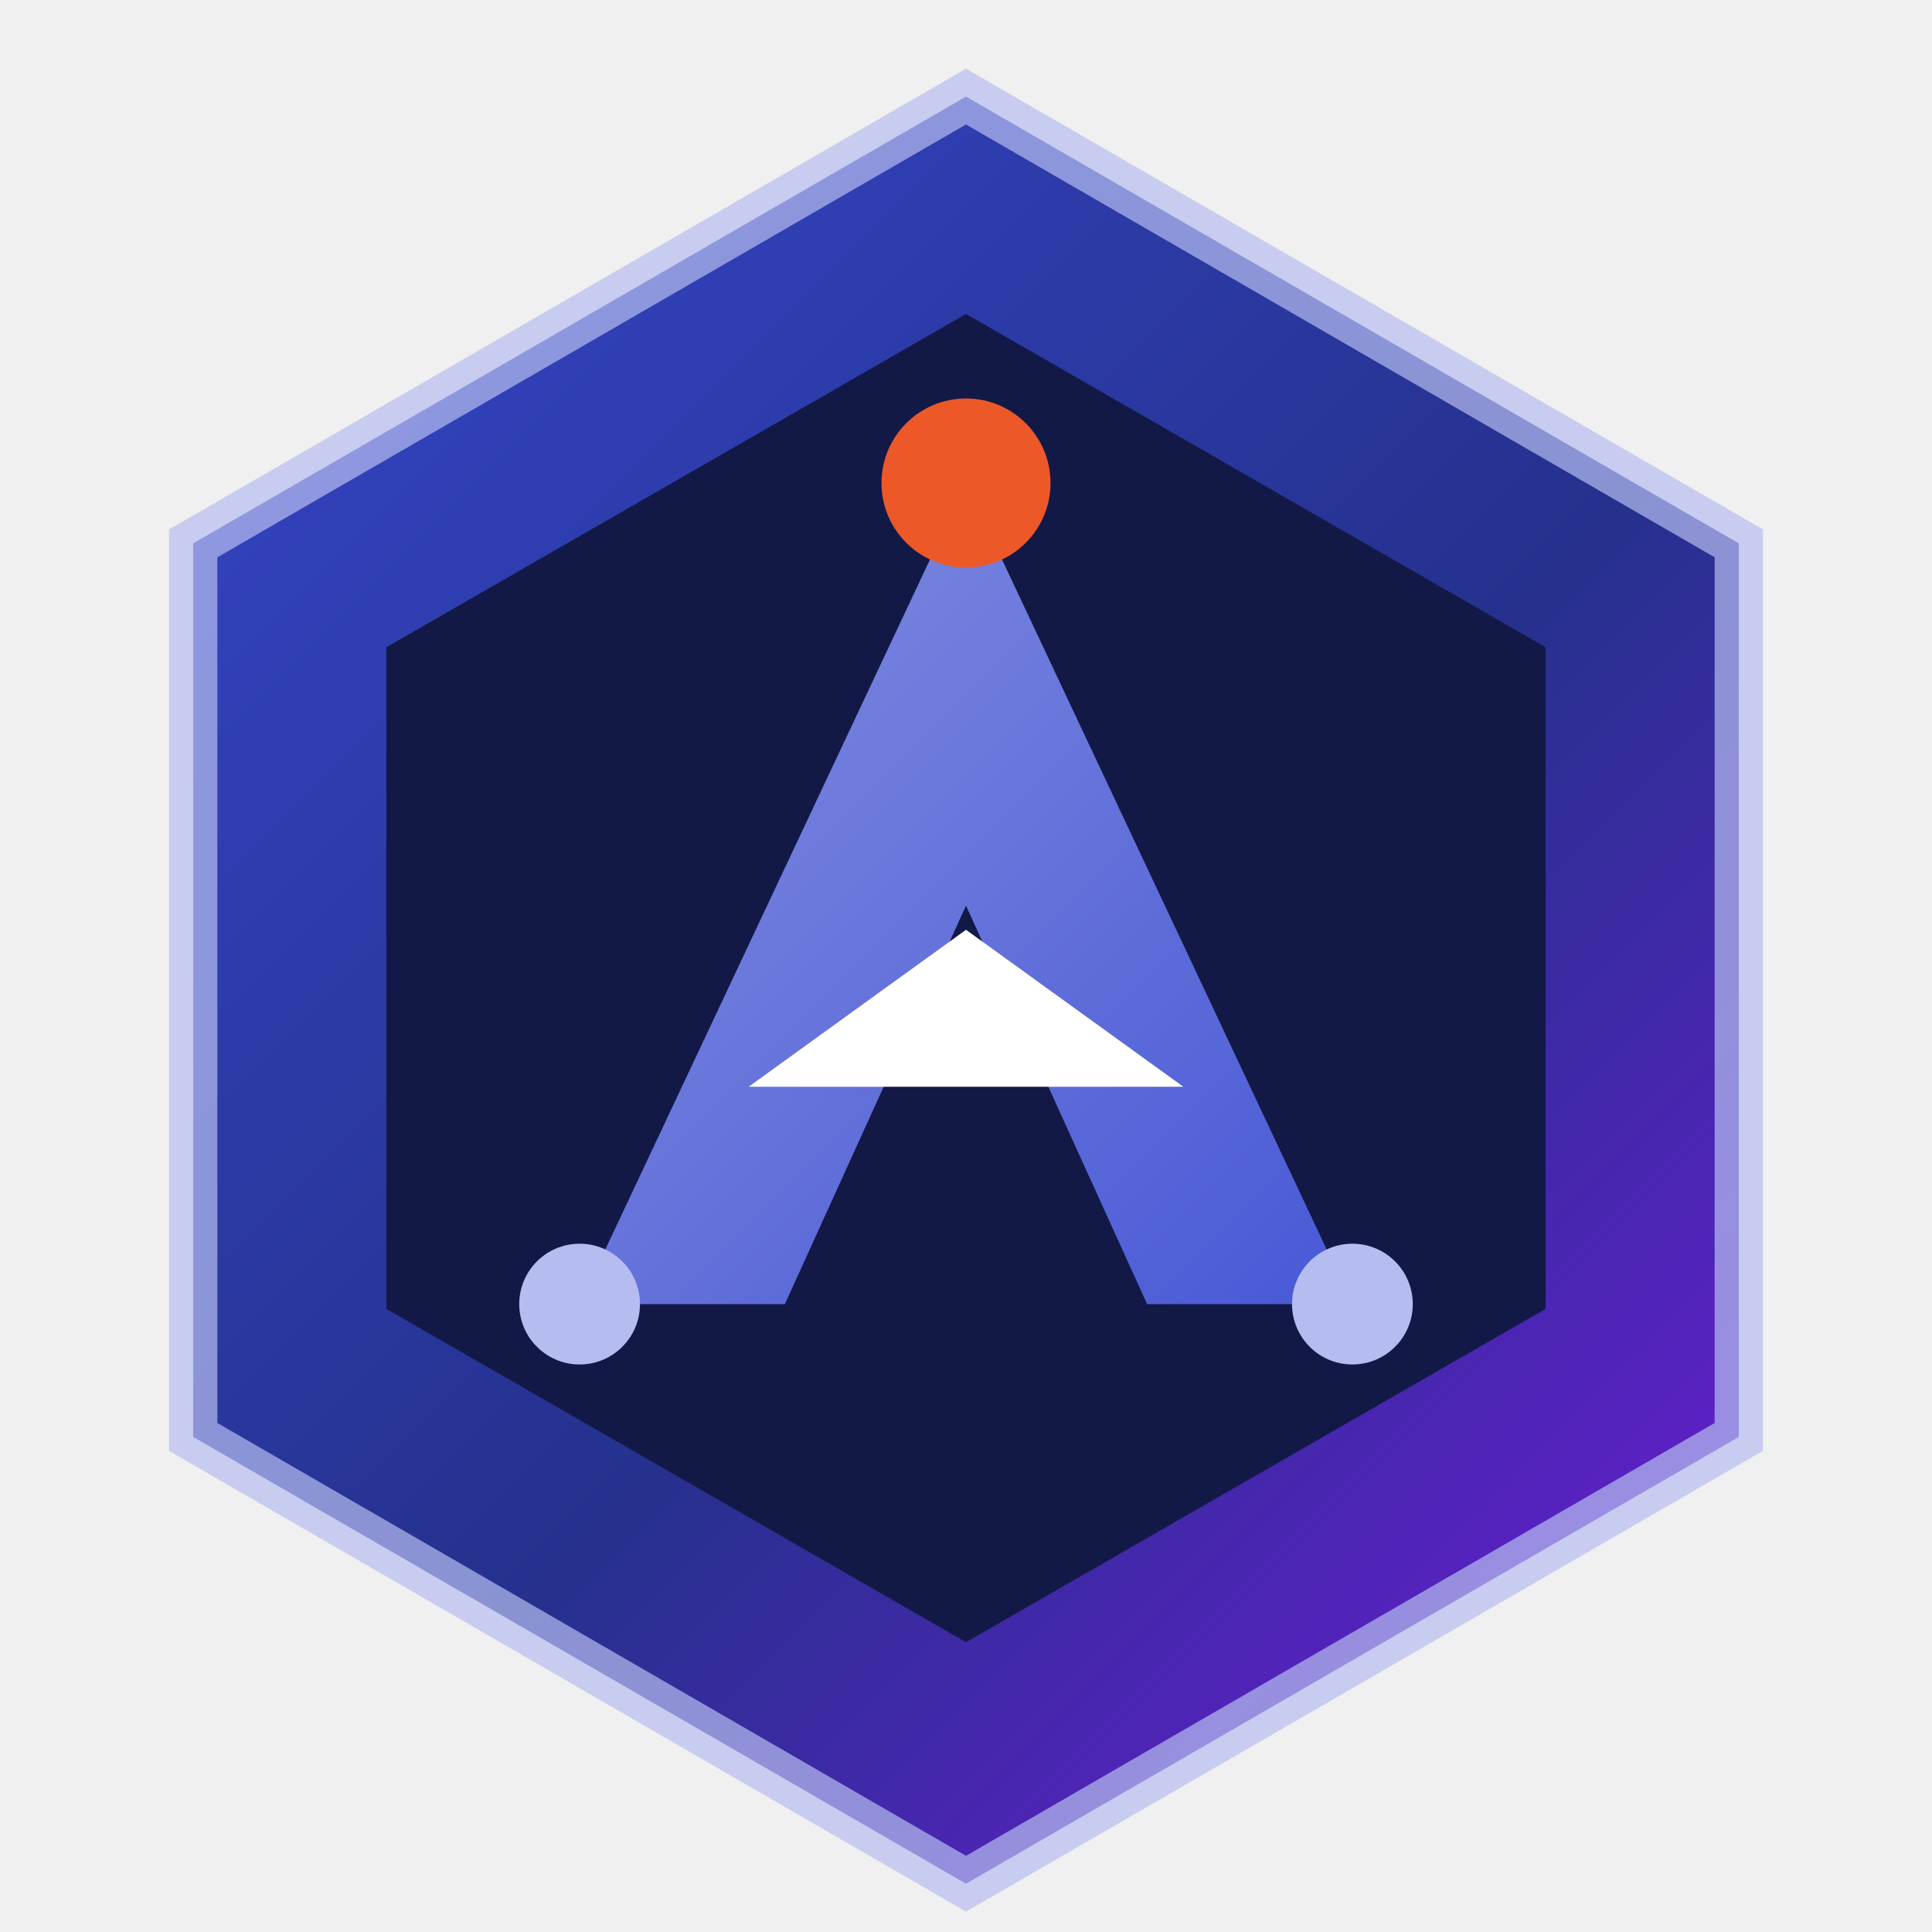
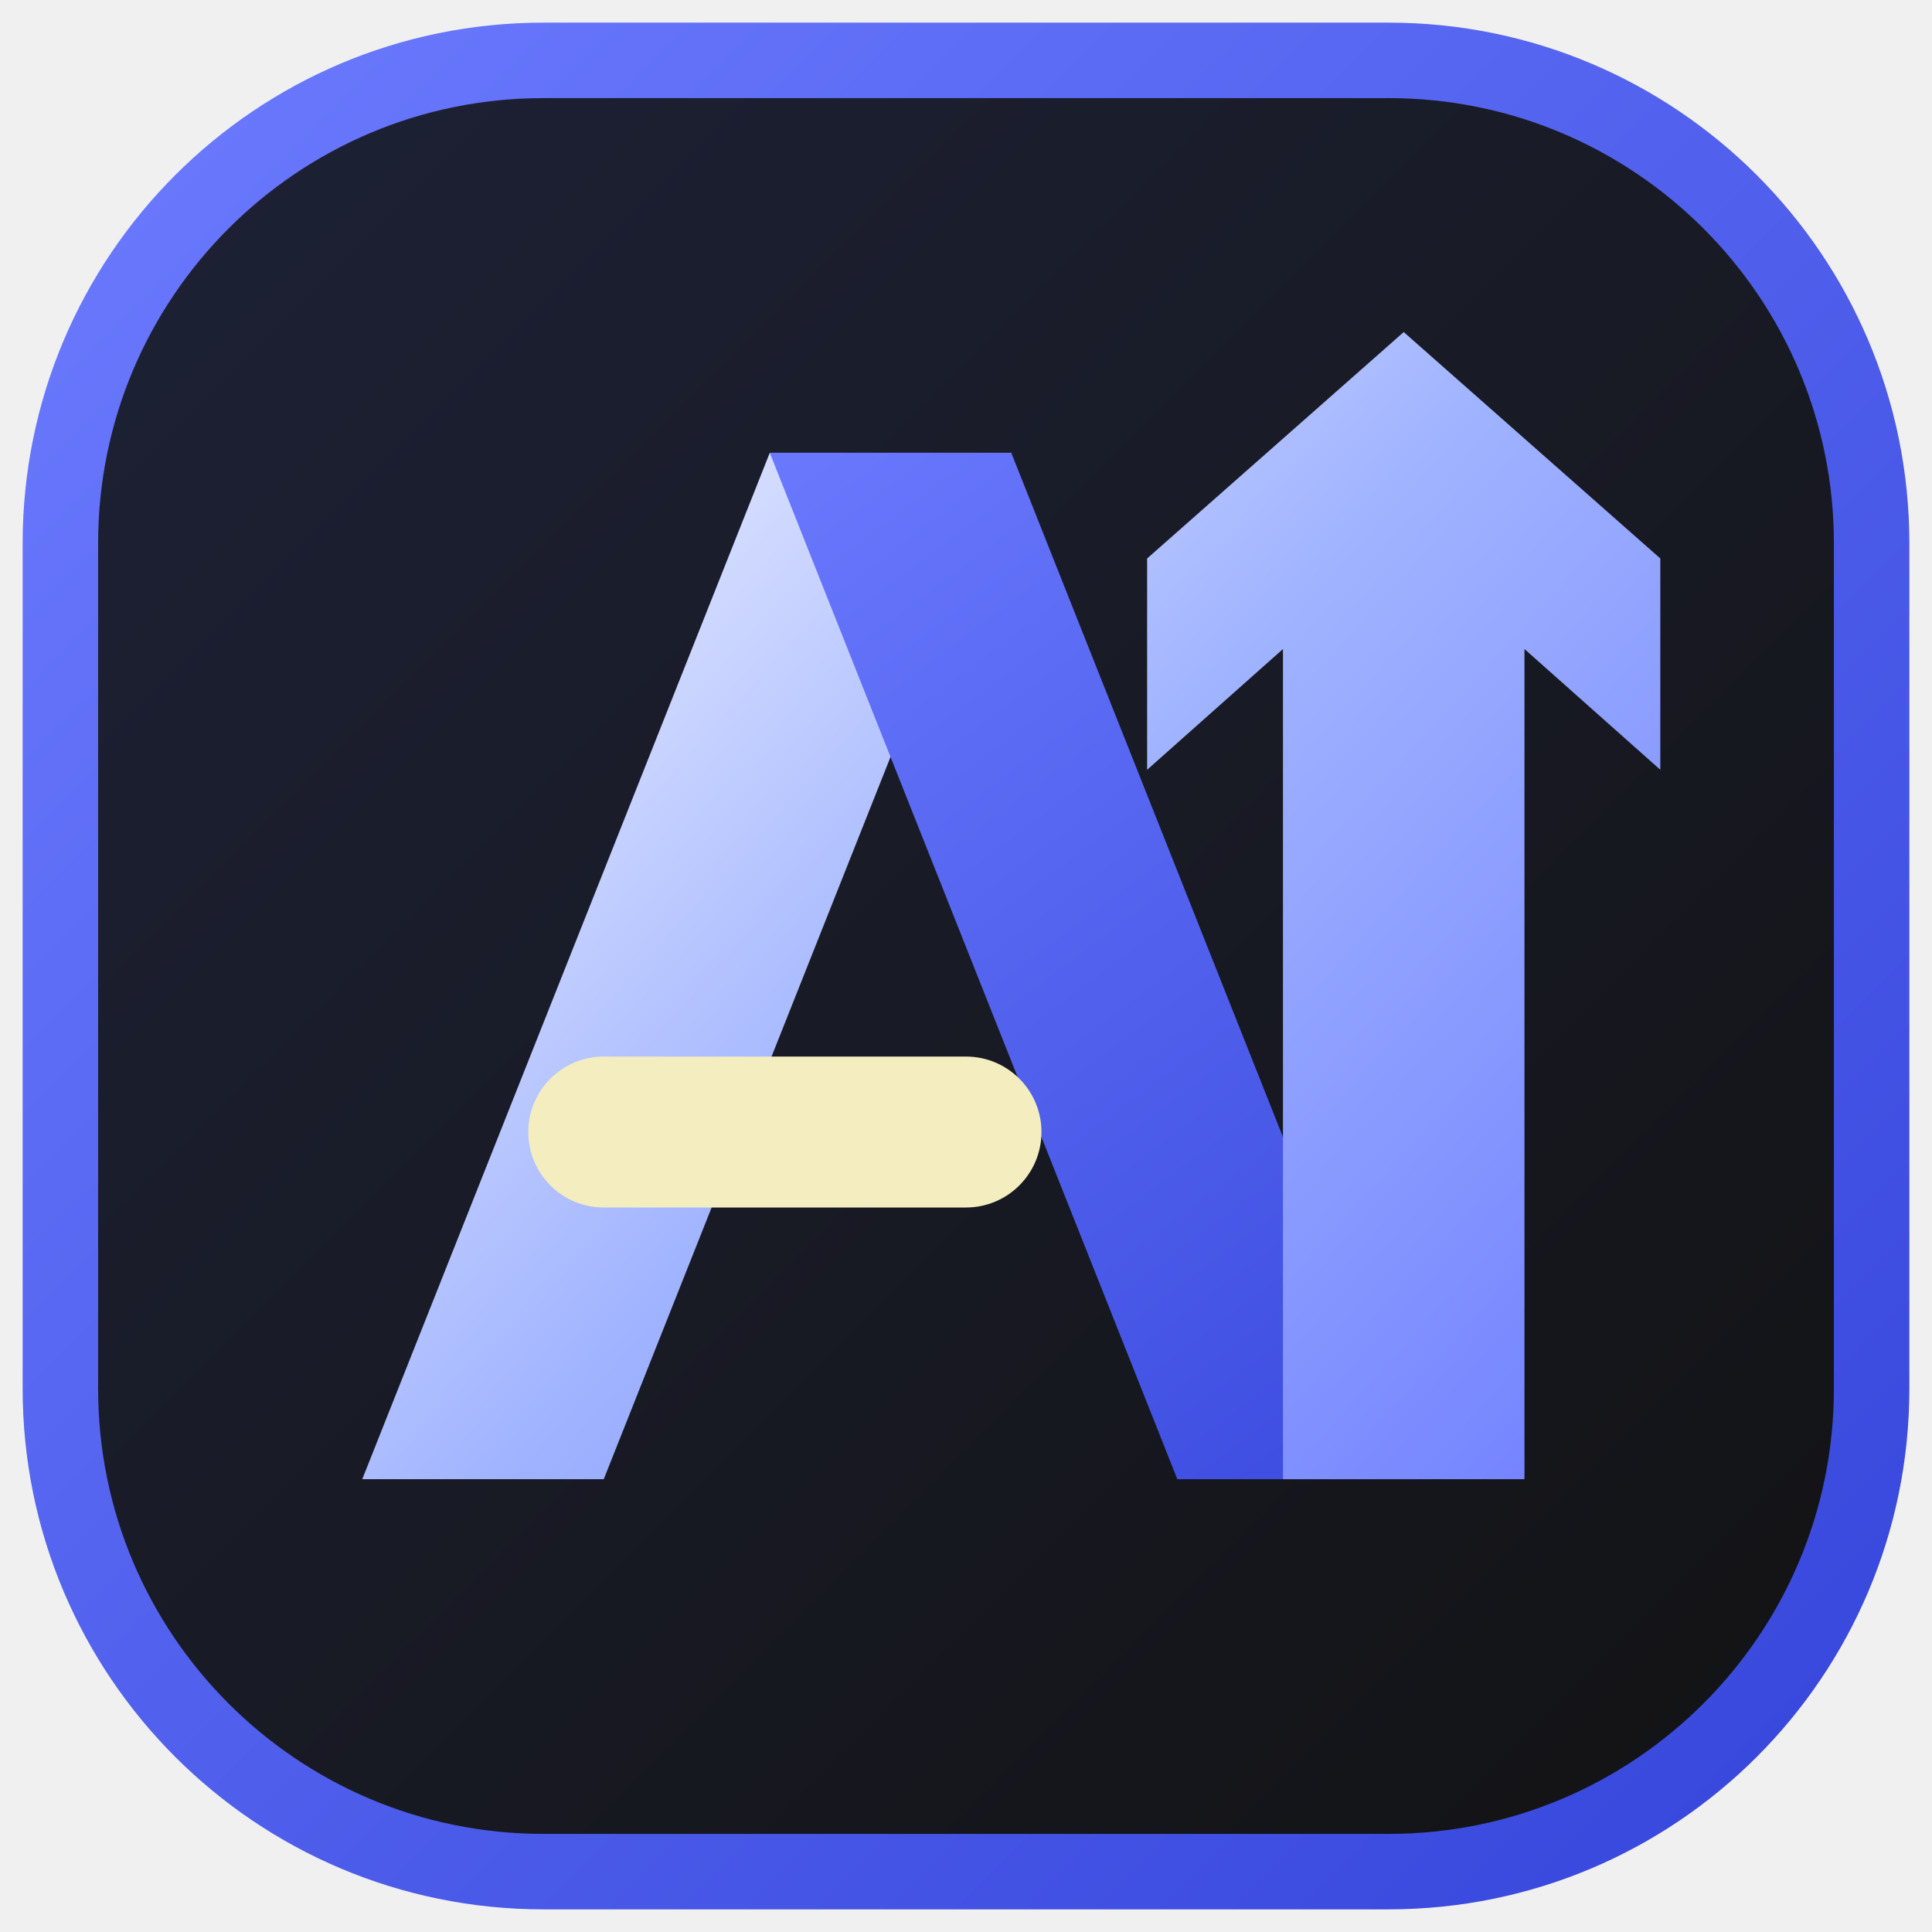
- <svg xmlns="http://www.w3.org/2000/svg" viewBox="0 0 80 80" fill="none">
+ <svg xmlns="http://www.w3.org/2000/svg" viewBox="0 0 64 64" fill="none">
  <defs>
-     <linearGradient id="savannahHexGrad" x1="0" y1="0" x2="80" y2="80" gradientUnits="userSpaceOnUse">
-       <stop offset="0%" stop-color="#384AD3" />
-       <stop offset="55%" stop-color="#25318D" />
-       <stop offset="100%" stop-color="#8015E8" />
+     <linearGradient id="bgGrad" x1="0" y1="0" x2="64" y2="64" gradientUnits="userSpaceOnUse">
+       <stop offset="0%" stop-color="#1e2238" />
+       <stop offset="100%" stop-color="#121212" />
    </linearGradient>
-     <linearGradient id="savannahApexGrad" x1="16" y1="16" x2="64" y2="64" gradientUnits="userSpaceOnUse">
-       <stop offset="0%" stop-color="#8F98E2" />
-       <stop offset="100%" stop-color="#384AD3" />
+     <linearGradient id="borderGrad" x1="0" y1="0" x2="64" y2="64" gradientUnits="userSpaceOnUse">
+       <stop offset="0%" stop-color="#6d7cff" />
+       <stop offset="100%" stop-color="#3444da" />
+     </linearGradient>
+     <linearGradient id="anMain" x1="10" y1="12" x2="54" y2="52" gradientUnits="userSpaceOnUse">
+       <stop offset="0%" stop-color="#ffffff" />
+       <stop offset="50%" stop-color="#a0b3ff" />
+       <stop offset="100%" stop-color="#6d7cff" />
+     </linearGradient>
+     <linearGradient id="anAccent" x1="24" y1="12" x2="54" y2="52" gradientUnits="userSpaceOnUse">
+       <stop offset="0%" stop-color="#6d7cff" />
+       <stop offset="100%" stop-color="#3444da" />
    </linearGradient>
  </defs>
-   <path d="M40 4L72 22.5V59.5L40 78L8 59.5V22.5L40 4Z" fill="url(#savannahHexGrad)" stroke="#B5BCF0" stroke-width="2" stroke-opacity="0.7" />
-   <path d="M40 13L64 26.8V54.2L40 68L16 54.2V26.8L40 13Z" fill="#131946" />
-   <path d="M40 20L56 54H47.5L40 37.5L32.5 54H24L40 20Z" fill="url(#savannahApexGrad)" />
-   <path d="M31 45H49L40 38.5L31 45Z" fill="#ffffff" />
-   <circle cx="40" cy="20" r="3.5" fill="#ED5829" />
-   <circle cx="24" cy="54" r="2.5" fill="#B5BCF0" />
-   <circle cx="56" cy="54" r="2.5" fill="#B5BCF0" />
+   <rect x="2" y="2" width="60" height="60" rx="16" fill="url(#bgGrad)" stroke="url(#borderGrad)" stroke-width="2.5" />
+   <path d="M12 49L25.5 15H33.5L20 49H12Z" fill="url(#anMain)" />
+   <path d="M25.5 15H33.5L47 49H39L25.5 15Z" fill="url(#anAccent)" />
+   <path d="M42.5 49V21.5L38 25.5V18.5L46.5 11L55 18.5V25.5L50.5 21.5V49H42.5Z" fill="url(#anMain)" />
+   <rect x="17.5" y="35" width="17" height="5" rx="2.5" fill="#F4EDBF" />
</svg>
